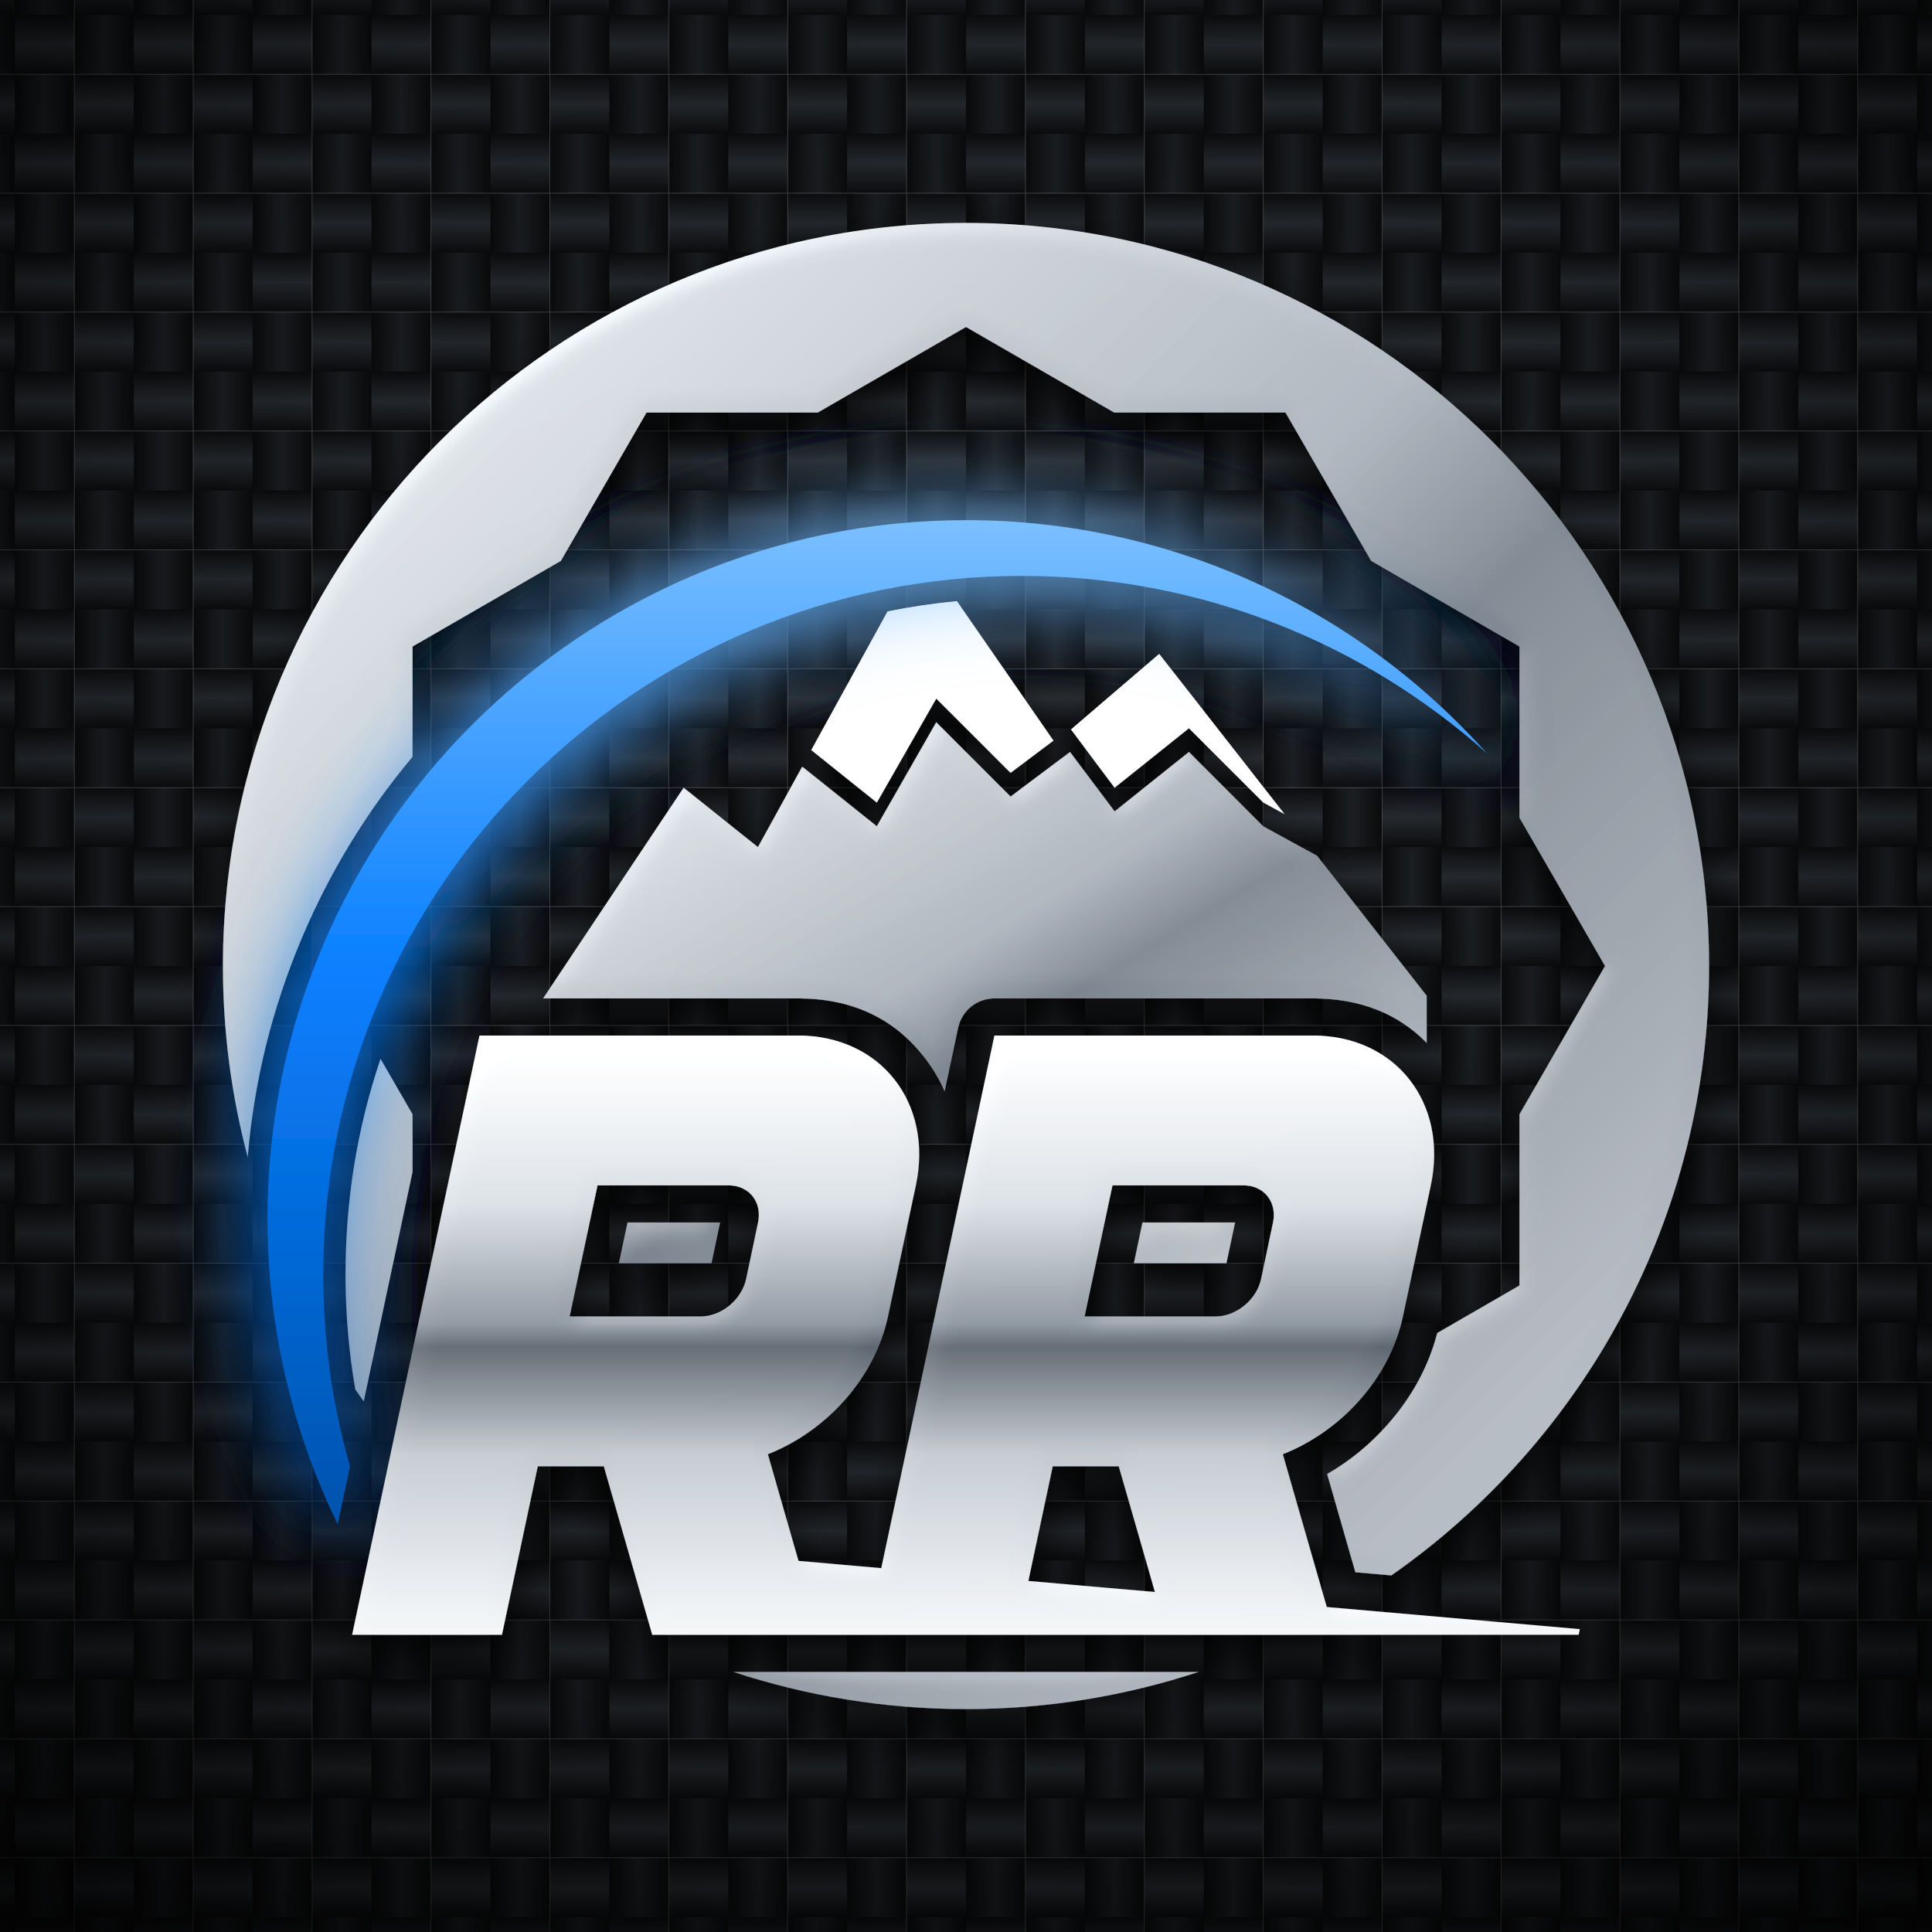
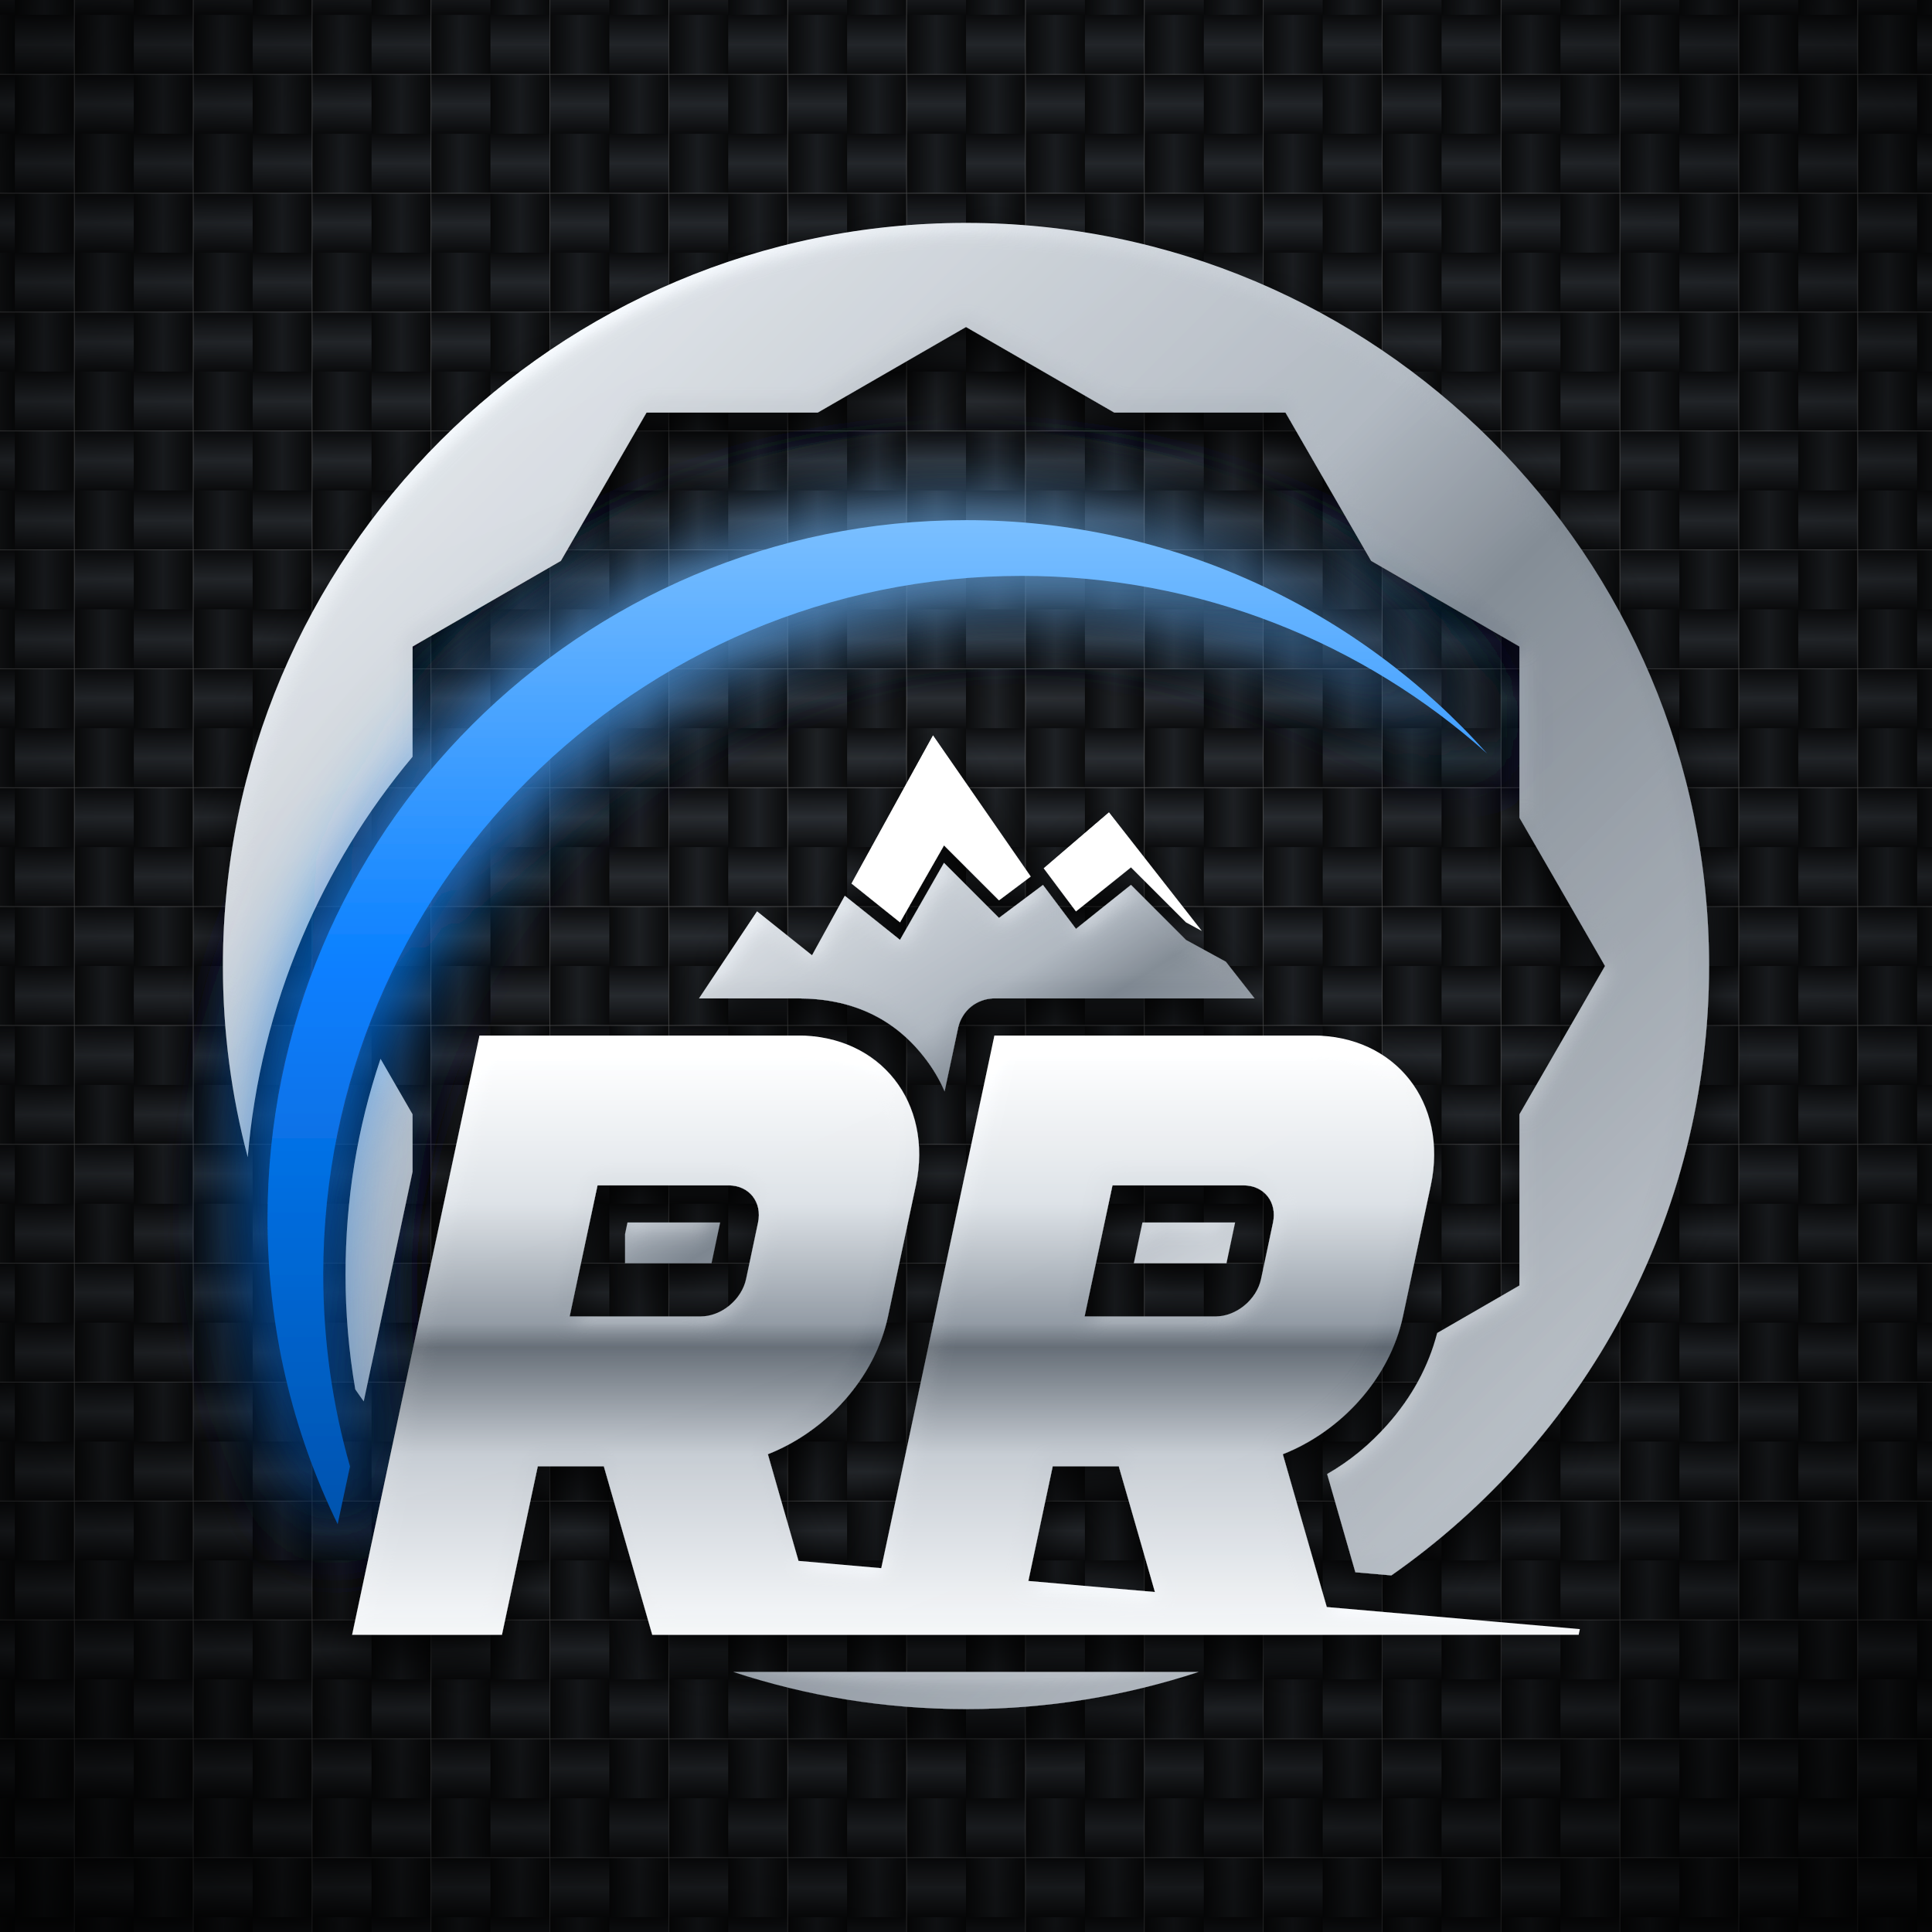
<svg xmlns="http://www.w3.org/2000/svg" viewBox="-130.00 -130.00 260.00 260.00">
  <defs>
    <linearGradient id="towH" x1="0" y1="0" x2="0" y2="1">
      <stop offset="0" stop-color="#0d0e10" />
      <stop offset=".5" stop-color="#2b2f34" />
      <stop offset="1" stop-color="#0d0e10" />
    </linearGradient>
    <linearGradient id="towV" x1="0" y1="0" x2="1" y2="0">
      <stop offset="0" stop-color="#0b0c0d" />
      <stop offset=".5" stop-color="#1f2226" />
      <stop offset="1" stop-color="#0b0c0d" />
    </linearGradient>
    <pattern id="carbon" width="16" height="16" patternUnits="userSpaceOnUse">
      <rect width="8" height="8" fill="url(#towH)" />
      <rect x="8" y="8" width="8" height="8" fill="url(#towH)" />
      <rect x="8" width="8" height="8" fill="url(#towV)" />
      <rect y="8" width="8" height="8" fill="url(#towV)" />
    </pattern>
    <radialGradient id="vignette" cx="50%" cy="40%" r="75%">
      <stop offset="0" stop-color="#000" stop-opacity="0" />
      <stop offset=".6" stop-color="#000" stop-opacity=".25" />
      <stop offset="1" stop-color="#000" stop-opacity=".8" />
    </radialGradient>
    <radialGradient id="bg" cx="50%" cy="38%" r="75%">
      <stop offset="0" stop-color="#2a2e33" />
      <stop offset=".55" stop-color="#16181b" />
      <stop offset="1" stop-color="#0a0b0c" />
    </radialGradient>
    <linearGradient id="chrome" x1="0" y1="0" x2="0" y2="1">
      <stop offset="0" stop-color="#ffffff" />
      <stop offset=".28" stop-color="#d9dee3" />
      <stop offset=".48" stop-color="#8d96a0" />
      <stop offset=".52" stop-color="#5d6670" />
      <stop offset=".7" stop-color="#c3c9d0" />
      <stop offset="1" stop-color="#f4f6f8" />
    </linearGradient>
    <linearGradient id="steel" x1="0" y1="0" x2="1" y2="1">
      <stop offset="0" stop-color="#eef1f4" />
      <stop offset=".45" stop-color="#aab2bb" />
      <stop offset=".55" stop-color="#7c858f" />
      <stop offset="1" stop-color="#d3d8de" />
    </linearGradient>
    <linearGradient id="blue" x1="0" y1="0" x2="0" y2="1">
      <stop offset="0" stop-color="#7cc0ff" />
      <stop offset=".45" stop-color="#087FFF" />
      <stop offset="1" stop-color="#0352ad" />
    </linearGradient>
    <filter id="bevel" x="-10%" y="-10%" width="120%" height="120%">
      <feGaussianBlur in="SourceAlpha" stdDeviation="1.4" result="b" />
      <feSpecularLighting in="b" surfaceScale="3" specularConstant=".9" specularExponent="22" lighting-color="#ffffff" result="s">
        <fePointLight x="-200" y="-400" z="300" />
      </feSpecularLighting>
      <feComposite in="s" in2="SourceAlpha" operator="in" result="s2" />
      <feComposite in="SourceGraphic" in2="s2" operator="arithmetic" k1="0" k2="1" k3=".55" k4="0" />
    </filter>
    <filter id="lift" x="-20%" y="-20%" width="140%" height="140%">
      <feDropShadow dx="0" dy="3" stdDeviation="3" flood-color="#000" flood-opacity=".75" />
    </filter>
    <filter id="glow" x="-30%" y="-30%" width="160%" height="160%">
      <feGaussianBlur stdDeviation="6" result="g" />
      <feMerge>
        <feMergeNode in="g" />
        <feMergeNode in="SourceGraphic" />
      </feMerge>
    </filter>
  </defs>
  <rect x="-130.0" y="-130.0" width="260.0" height="260.0" fill="url(#carbon)" />
  <rect x="-130.0" y="-130.0" width="260.0" height="260.0" fill="url(#vignette)" />
  <g filter="url(#lift)">
    <path fill="url(#steel)" filter="url(#bevel)" d="M100 0C100 33.94 83.09 63.93 57.24 82.01L52.4 81.59L48.6 68.37Q53.13 65.78 56.74 61.7Q61.67 56.13 63.41 49.39L74.48 43V19.96L86 0L74.48 -19.96V-43L54.52 -54.52L43 -74.48H19.96L0 -86L-19.96 -74.48H-43L-54.52 -54.52L-74.48 -43V-28.16Q-83.72 -17.14 -89.38 -3.76Q-95.39 10.45 -96.66 25.73C-98.84 17.52 -100 8.9 -100 0C-100 -55.23 -55.23 -100 0 -100C55.23 -100 100 -55.23 100 0ZM-78.79 12.49 -74.48 19.96V27.69L-81.05 58.59C-81.43 58.06 -81.82 57.52 -82.19 56.97Q-83.5 49.35 -83.5 41.5Q-83.5 26.47 -78.79 12.49ZM31.31 95C21.46 98.24 10.94 100 0 100C-10.94 100 -21.46 98.24 -31.31 95Z" />
-     <path fill="url(#steel)" filter="url(#bevel)" d="M3.83 4.36Q2.97 4.36 2.16 4.65Q1.35 4.93 0.68 5.47Q0.02 6.01 -0.43 6.75Q-0.88 7.48 -1.06 8.32L-2.88 16.88Q-3.94 14.4 -5.7 12.17Q-11.85 4.36 -22.63 4.36H-56.91L-38 -24L-28 -16L-22.07 -26.78L-22 -26.8L-12 -18.8L-4 -32.8L6 -22.8L14 -28.8L20 -20.8L30 -28.8L40 -18.8L47.25 -14.84L62 4V10.35Q56.11 4.36 46.67 4.36ZM-45.55 34.52H-33.09L-34.25 40H-46.71ZM23.75 34.52H36.21L35.05 40H22.59Z" />
-     <path fill="#ffffff" filter="url(#bevel)" d="M11.77 -30.33 6 -26 -4 -36 -12 -22 -20.82 -29.06 -10.55 -47.72Q-5.94 -48.65 -1.22 -49.1ZM42.88 -20.43 40 -22 30 -32 20 -24 14.13 -31.83 26 -42Z" />
+     <path fill="url(#steel)" filter="url(#bevel)" d="M3.83 4.36Q2.97 4.36 2.16 4.65Q1.35 4.93 0.68 5.47Q0.02 6.01 -0.43 6.75Q-0.88 7.48 -1.06 8.32L-2.88 16.88Q-3.94 14.4 -5.7 12.17Q-11.85 4.36 -22.63 4.36H-35.93L-28.12 -7.36L-20.72 -1.44L-16.33 -9.42L-16.28 -9.43L-8.88 -3.51L-2.96 -13.87L4.44 -6.47L10.36 -10.91L14.8 -4.99L22.2 -10.91L29.6 -3.51L34.97 -0.58L38.84 4.36ZM23.75 34.52H36.21L35.05 40H22.59ZM-45.55 34.52H-33.09L-34.25 40H-45.88V36.09Z" />
+     <path fill="#ffffff" filter="url(#bevel)" d="M8.71 -12.04 4.44 -8.84 -2.96 -16.24 -8.88 -5.88 -15.41 -11.1 -4.44 -31.04ZM31.73 -4.72 29.6 -5.88 22.2 -13.28 14.8 -7.36 10.46 -13.15 19.24 -20.68Z" />
    <path fill="url(#blue)" filter="url(#glow)" d="M70.11 -28.61C53.49 -43.47 31.55 -52.5 7.5 -52.5C-44.41 -52.5 -86.5 -10.41 -86.5 41.5C-86.5 50.46 -85.25 59.13 -82.9 67.34L-84.56 75.11C-90.61 62.69 -94 48.74 -94 34C-94 -17.91 -51.91 -60 0 -60C27.87 -60 52.9 -47.87 70.11 -28.61Z" />
    <path fill="url(#chrome)" filter="url(#bevel)" d="M3.83 9.36H46.67C57.8 9.36 64.91 18.39 62.55 29.52L58.8 47.16C57.03 55.48 50.48 62.62 42.63 65.7L48.55 86.27L82.61 89.24L82.45 90H-42.22L-48.74 67.32H-57.63L-62.45 90H-82.61L-65.47 9.36H-22.63C-11.5 9.36 -4.39 18.39 -6.75 29.52L-10.5 47.16C-12.27 55.48 -18.82 62.62 -26.67 65.7L-22.54 80.06L-11.4 81.04ZM-49.59 29.52 -53.34 47.16H-35.7C-32.92 47.16 -30.18 44.9 -29.59 42.12L-27.99 34.56C-27.39 31.78 -29.17 29.52 -31.95 29.52ZM19.71 29.52 15.96 47.16H33.6C36.38 47.16 39.12 44.9 39.71 42.12L41.31 34.56C41.91 31.78 40.13 29.52 37.35 29.52ZM8.39 82.76 25.43 84.25 20.56 67.32H11.67L8.39 82.76Z" />
  </g>
</svg>
